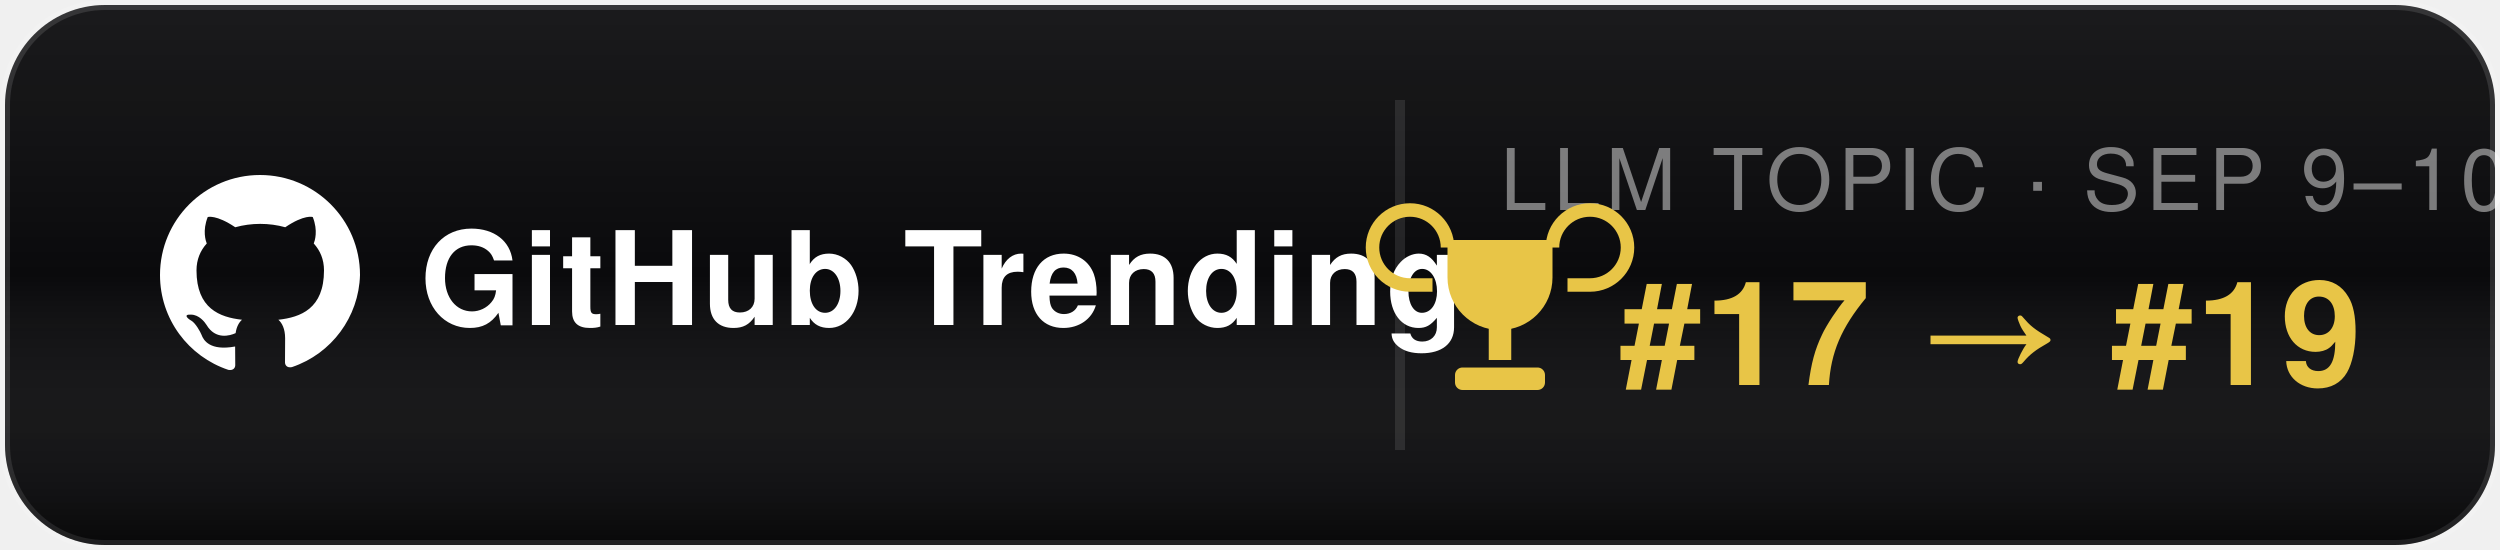
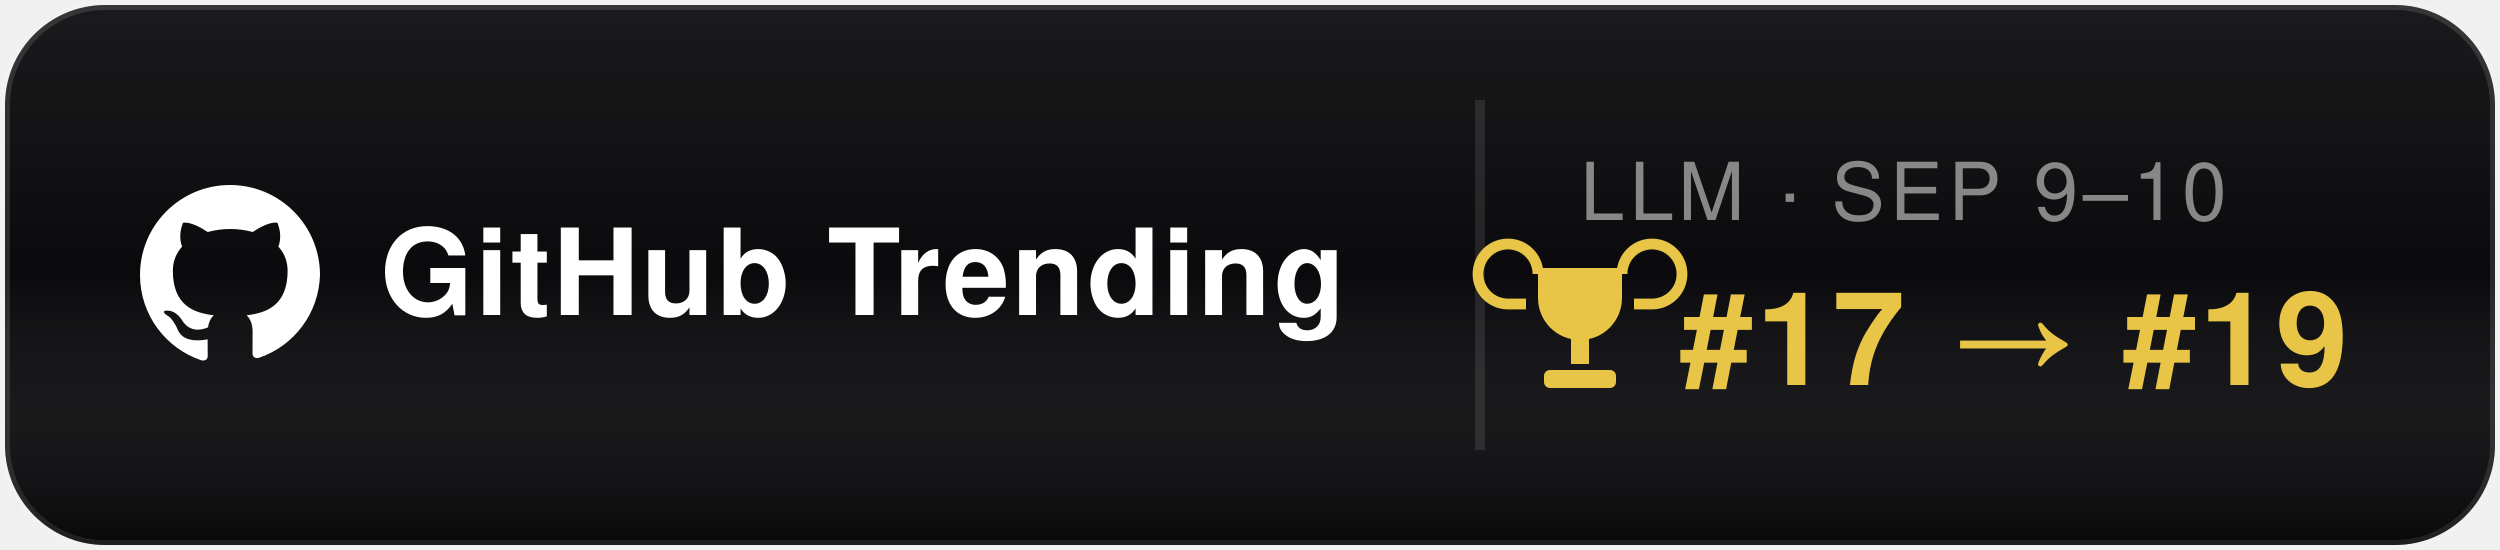
<svg xmlns="http://www.w3.org/2000/svg" width="250" height="55" viewBox="0 0 250 55" role="img" aria-label="GitHub Trending — LLM topic, #17 on Sep 9, #19 on Sep 10">
  <defs>
    <linearGradient id="sheen" x1="0" y1="0" x2="0" y2="1">
      <stop offset="0" stop-color="#ffffff" stop-opacity="0.07" />
      <stop offset="0.5" stop-color="#ffffff" stop-opacity="0" />
      <stop offset="1" stop-color="#000000" stop-opacity="0.25" />
    </linearGradient>
  </defs>
  <rect x="0.5" y="0.5" width="249" height="54" rx="10" fill="#0a0a0c" stroke="#ffffff" stroke-opacity="0.12" />
  <rect x="0.5" y="0.5" width="249" height="54" rx="10" fill="url(#sheen)" />
-   <g transform="translate(16,17.5) scale(1.25)" fill="#ffffff">
+   <g transform="translate(14,18.5) scale(1.125)" fill="#ffffff">
    <path d="M8 0C3.58 0 0 3.58 0 8c0 3.54 2.29 6.53 5.47 7.59.4.07.55-.17.55-.38 0-.19-.01-.82-.01-1.49-2.01.37-2.53-.49-2.69-.94-.09-.23-.48-.94-.82-1.13-.28-.15-.68-.52-.01-.48.63.01 1.08.58 1.23.82.72 1.21 1.87.87 2.33.66.07-.52.28-.87.51-1.07-1.78-.2-3.64-.89-3.64-3.95 0-.87.31-1.59.82-2.15-.08-.2-.36-1.02.08-2.12 0 0 .67-.21 2.2.82.64-.18 1.32-.27 2-.27s1.36.09 2 .27c1.53-1.04 2.2-.82 2.2-.82.44 1.1.16 1.92.08 2.12.51.56.82 1.27.82 2.15 0 3.07-1.87 3.75-3.65 3.95.29.25.54.73.54 1.48 0 1.07-.01 1.93-.01 1.93 0 .21.15.46.55.38A8.01 8.01 0 0 0 16 8c0-4.42-3.58-8-8-8z" />
  </g>
-   <text x="42" y="32.5" font-family="-apple-system,'Segoe UI',Helvetica,Arial,sans-serif" font-size="13" font-weight="650" fill="#ffffff" letter-spacing="0.2">GitHub Trending</text>
-   <line x1="140" y1="10" x2="140" y2="45" stroke="#ffffff" stroke-opacity="0.10" />
-   <text x="150" y="21" font-family="-apple-system,'Segoe UI',Helvetica,Arial,sans-serif" font-size="8.5" fill="#ffffff" fill-opacity="0.45" letter-spacing="0.6">LLM TOPIC · SEP 9–10</text>
-   <g transform="translate(150,33) scale(0.75)" fill="#e8c547">
+   <text x="38" y="31.5" font-family="-apple-system,'Segoe UI',Helvetica,Arial,sans-serif" font-size="12" font-weight="650" fill="#ffffff" letter-spacing="0.2">GitHub Trending</text>
+   <line x1="148" y1="10" x2="148" y2="45" stroke="#ffffff" stroke-opacity="0.10" />
+   <text x="158" y="22" font-family="-apple-system,'Segoe UI',Helvetica,Arial,sans-serif" font-size="8" fill="#ffffff" fill-opacity="0.5" letter-spacing="0.5">LLM · SEP 9–10</text>
+   <g transform="translate(158,34) scale(0.6)" fill="#e8c547">
    <path d="M -7,-12 h14 v5 a7,7 0 0 1 -14,0 z" />
    <path d="M -7,-11 a5,5 0 1 0 -5,5 h3" fill="none" stroke="#e8c547" stroke-width="1.8" />
    <path d="M 7,-11 a5,5 0 1 1 5,5 h-3" fill="none" stroke="#e8c547" stroke-width="1.8" />
    <rect x="-1.5" y="-1" width="3" height="5" />
    <rect x="-6" y="5" width="12" height="3" rx="1" />
  </g>
-   <text x="162" y="38.5" font-family="-apple-system,'Segoe UI',Helvetica,Arial,sans-serif" font-size="14.5" font-weight="700" fill="#e8c547" letter-spacing="0.4">#17 → #19</text>
+   <text x="168" y="38.5" font-family="-apple-system,'Segoe UI',Helvetica,Arial,sans-serif" font-size="13" font-weight="700" fill="#e8c547" letter-spacing="0.4">#17 → #19</text>
</svg>
